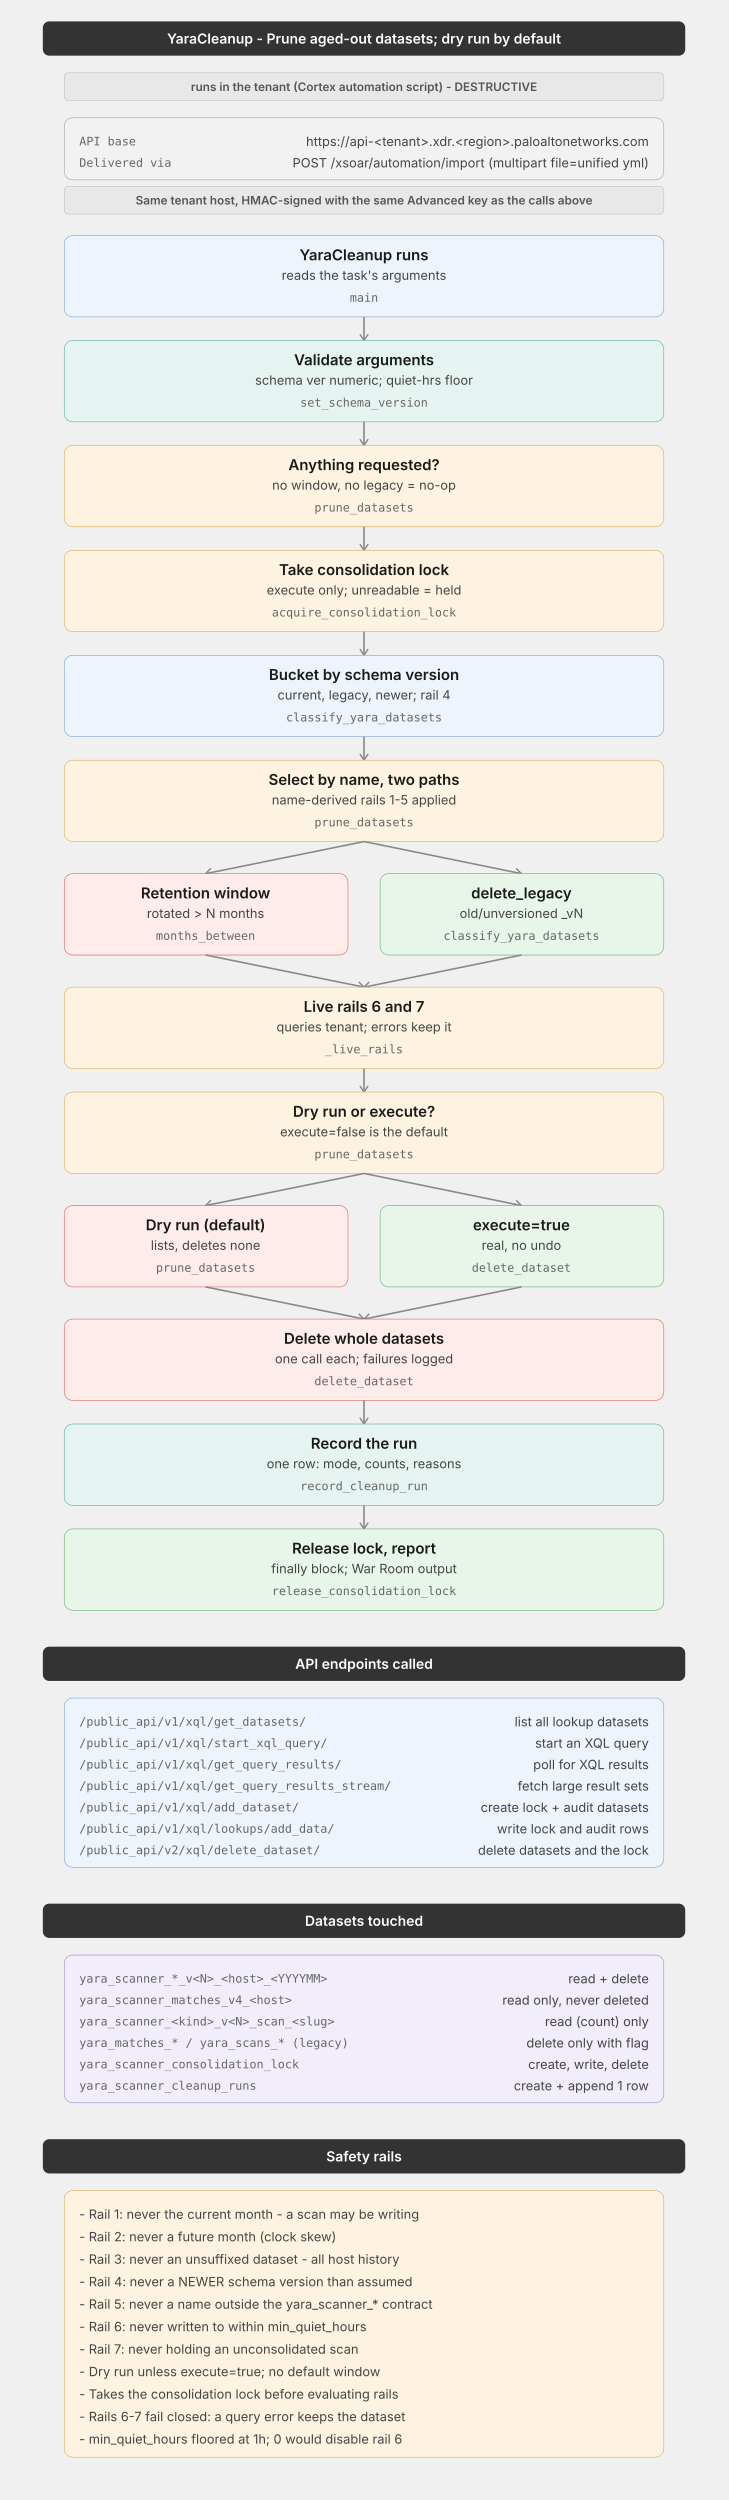
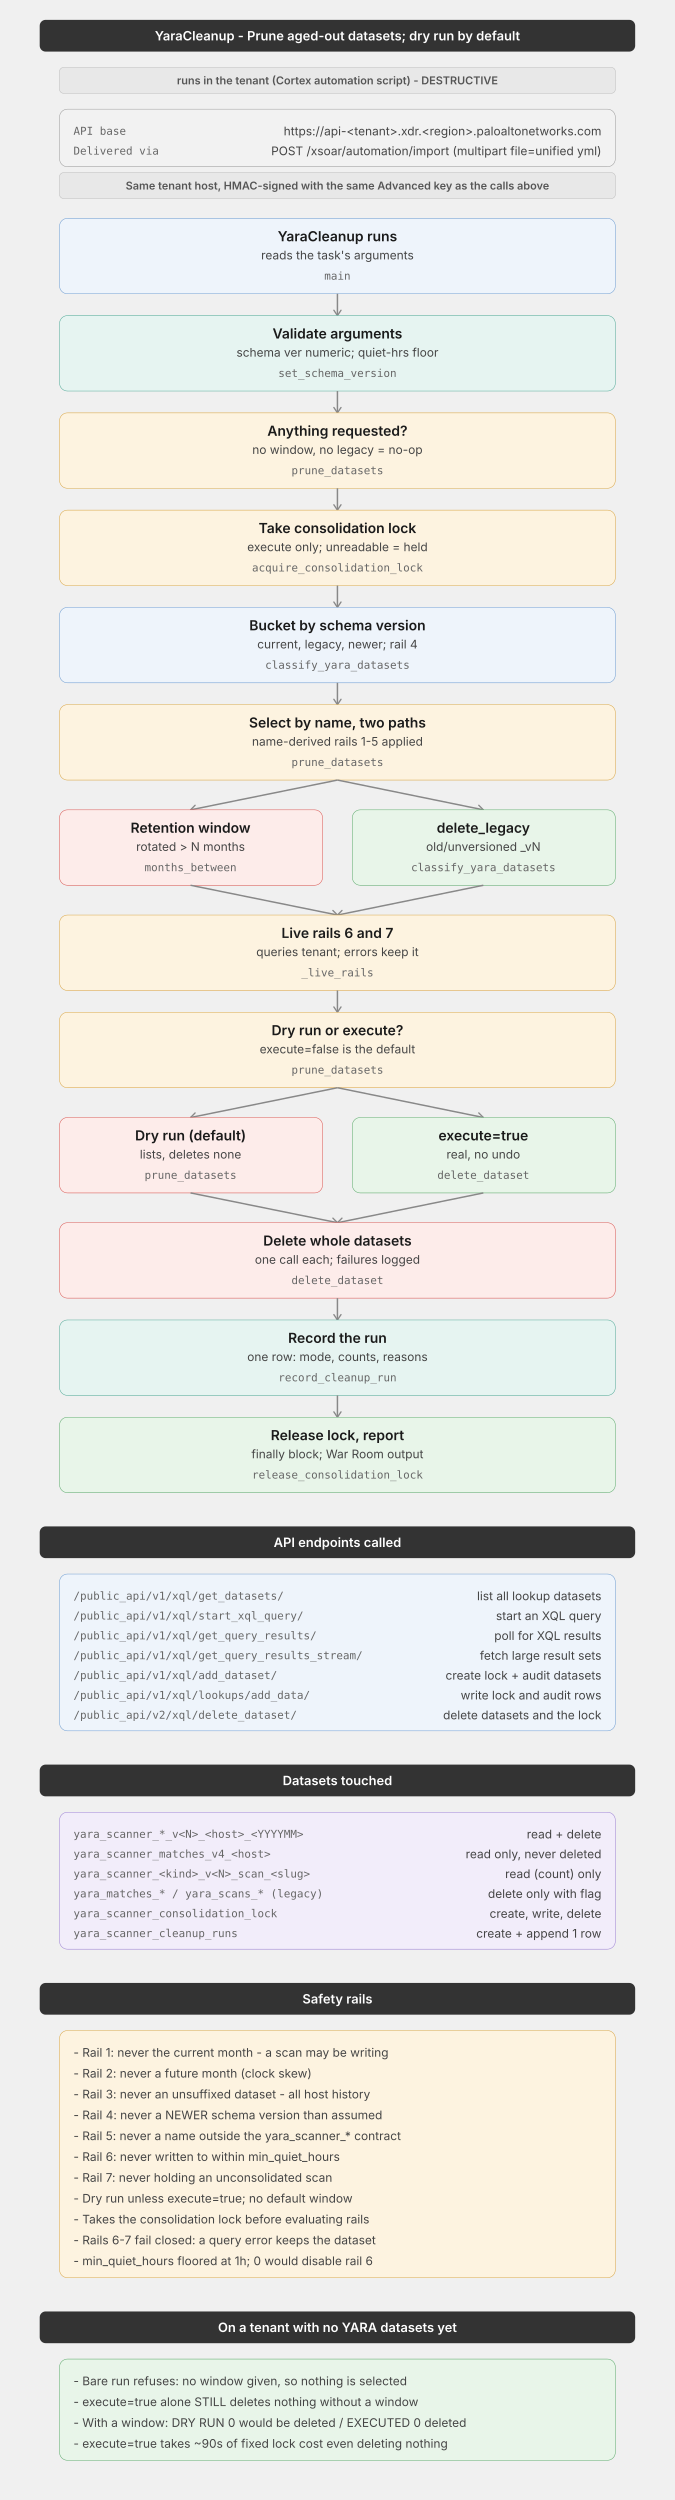
- <svg xmlns="http://www.w3.org/2000/svg" width="680" height="2335" viewBox="0 0 680 2335" role="img">
+ <svg xmlns="http://www.w3.org/2000/svg" width="680" height="2519" viewBox="0 0 680 2519" role="img">
  <defs>
    <marker id="arrow" viewBox="0 0 10 10" refX="8" refY="5" markerWidth="6" markerHeight="6" orient="auto-start-reverse">
      <path d="M2 1L8 5L2 9" fill="none" stroke="#888" stroke-width="1.5" stroke-linecap="round" stroke-linejoin="round" />
    </marker>
  </defs>
  <style>
  text { font-family: -apple-system, BlinkMacSystemFont, "Segoe UI", sans-serif; fill: #1a1a1a; }
  .th { font-size: 14px; font-weight: 600; }
  .ts { font-size: 12px; fill: #444; }
  .fn { font-size: 11px; fill: #666; font-family: ui-monospace, SFMono-Regular, Menlo, monospace; }
  .bandtxt { font-size: 13px; font-weight: 600; fill: #fff; }
  .phase { font-size: 11px; fill: #555; font-weight: 600; }
  .arr { stroke: #888; stroke-width: 1.5; fill: none; }
</style>
  <rect x="40" y="20" width="600" height="32" rx="6" fill="#333" />
  <text class="bandtxt" x="340" y="36" text-anchor="middle" dominant-baseline="central">YaraCleanup  -  Prune aged-out datasets; dry run by default</text>
  <rect x="60" y="68" width="560" height="26" rx="4" fill="#e8e8e8" stroke="#bbb" stroke-width="0.5" />
  <text class="phase" x="340" y="81" text-anchor="middle" dominant-baseline="central">runs in the tenant (Cortex automation script)  -  DESTRUCTIVE</text>
  <rect x="60" y="110" width="560" height="58" rx="8" fill="#f2f2f2" stroke="#999999" stroke-width="0.5" />
  <text class="fn" x="74" y="132" dominant-baseline="central">API base</text>
  <text class="ts" x="606" y="132" text-anchor="end" dominant-baseline="central">https://api-&lt;tenant&gt;.xdr.&lt;region&gt;.paloaltonetworks.com</text>
  <text class="fn" x="74" y="152" dominant-baseline="central">Delivered via</text>
  <text class="ts" x="606" y="152" text-anchor="end" dominant-baseline="central">POST /xsoar/automation/import (multipart file=unified yml)</text>
  <rect x="60" y="174" width="560" height="26" rx="4" fill="#e8e8e8" stroke="#bbb" stroke-width="0.5" />
  <text class="phase" x="340" y="187" text-anchor="middle" dominant-baseline="central">Same tenant host, HMAC-signed with the same Advanced key as the calls above</text>
  <rect x="60" y="220" width="560" height="76" rx="8" fill="#eef4fb" stroke="#6b9bd1" stroke-width="0.5" />
  <text class="th" x="340" y="238" text-anchor="middle" dominant-baseline="central">YaraCleanup runs</text>
  <text class="ts" x="340" y="257" text-anchor="middle" dominant-baseline="central">reads the task's arguments</text>
  <text class="fn" x="340" y="278" text-anchor="middle" dominant-baseline="central">main</text>
  <line x1="340" y1="296" x2="340" y2="318" class="arr" marker-end="url(#arrow)" />
  <rect x="60" y="318" width="560" height="76" rx="8" fill="#e6f4f1" stroke="#4fa896" stroke-width="0.5" />
  <text class="th" x="340" y="336" text-anchor="middle" dominant-baseline="central">Validate arguments</text>
  <text class="ts" x="340" y="355" text-anchor="middle" dominant-baseline="central">schema ver numeric; quiet-hrs floor</text>
  <text class="fn" x="340" y="376" text-anchor="middle" dominant-baseline="central">set_schema_version</text>
  <line x1="340" y1="394" x2="340" y2="416" class="arr" marker-end="url(#arrow)" />
  <rect x="60" y="416" width="560" height="76" rx="8" fill="#fdf3e0" stroke="#d9a441" stroke-width="0.5" />
  <text class="th" x="340" y="434" text-anchor="middle" dominant-baseline="central">Anything requested?</text>
  <text class="ts" x="340" y="453" text-anchor="middle" dominant-baseline="central">no window, no legacy = no-op</text>
  <text class="fn" x="340" y="474" text-anchor="middle" dominant-baseline="central">prune_datasets</text>
  <line x1="340" y1="492" x2="340" y2="514" class="arr" marker-end="url(#arrow)" />
  <rect x="60" y="514" width="560" height="76" rx="8" fill="#fdf3e0" stroke="#d9a441" stroke-width="0.5" />
  <text class="th" x="340" y="532" text-anchor="middle" dominant-baseline="central">Take consolidation lock</text>
  <text class="ts" x="340" y="551" text-anchor="middle" dominant-baseline="central">execute only; unreadable = held</text>
  <text class="fn" x="340" y="572" text-anchor="middle" dominant-baseline="central">acquire_consolidation_lock</text>
  <line x1="340" y1="590" x2="340" y2="612" class="arr" marker-end="url(#arrow)" />
  <rect x="60" y="612" width="560" height="76" rx="8" fill="#eef4fb" stroke="#6b9bd1" stroke-width="0.5" />
  <text class="th" x="340" y="630" text-anchor="middle" dominant-baseline="central">Bucket by schema version</text>
  <text class="ts" x="340" y="649" text-anchor="middle" dominant-baseline="central">current, legacy, newer; rail 4</text>
  <text class="fn" x="340" y="670" text-anchor="middle" dominant-baseline="central">classify_yara_datasets</text>
  <line x1="340" y1="688" x2="340" y2="710" class="arr" marker-end="url(#arrow)" />
  <rect x="60" y="710" width="560" height="76" rx="8" fill="#fdf3e0" stroke="#d9a441" stroke-width="0.5" />
  <text class="th" x="340" y="728" text-anchor="middle" dominant-baseline="central">Select by name, two paths</text>
  <text class="ts" x="340" y="747" text-anchor="middle" dominant-baseline="central">name-derived rails 1-5 applied</text>
  <text class="fn" x="340" y="768" text-anchor="middle" dominant-baseline="central">prune_datasets</text>
  <line x1="340" y1="786" x2="192" y2="816" class="arr" marker-end="url(#arrow)" />
  <line x1="340" y1="786" x2="487" y2="816" class="arr" marker-end="url(#arrow)" />
  <rect x="60" y="816" width="265" height="76" rx="8" fill="#fdecea" stroke="#d9534f" stroke-width="0.5" />
  <text class="th" x="192" y="834" text-anchor="middle" dominant-baseline="central">Retention window</text>
  <text class="ts" x="192" y="853" text-anchor="middle" dominant-baseline="central">rotated &gt; N months</text>
  <text class="fn" x="192" y="874" text-anchor="middle" dominant-baseline="central">months_between</text>
  <rect x="355" y="816" width="265" height="76" rx="8" fill="#e8f5e9" stroke="#5aa96a" stroke-width="0.5" />
  <text class="th" x="487" y="834" text-anchor="middle" dominant-baseline="central">delete_legacy</text>
  <text class="ts" x="487" y="853" text-anchor="middle" dominant-baseline="central">old/unversioned _vN</text>
  <text class="fn" x="487" y="874" text-anchor="middle" dominant-baseline="central">classify_yara_datasets</text>
  <line x1="192" y1="892" x2="340" y2="922" class="arr" marker-end="url(#arrow)" />
  <line x1="487" y1="892" x2="340" y2="922" class="arr" marker-end="url(#arrow)" />
  <rect x="60" y="922" width="560" height="76" rx="8" fill="#fdf3e0" stroke="#d9a441" stroke-width="0.5" />
  <text class="th" x="340" y="940" text-anchor="middle" dominant-baseline="central">Live rails 6 and 7</text>
  <text class="ts" x="340" y="959" text-anchor="middle" dominant-baseline="central">queries tenant; errors keep it</text>
  <text class="fn" x="340" y="980" text-anchor="middle" dominant-baseline="central">_live_rails</text>
  <line x1="340" y1="998" x2="340" y2="1020" class="arr" marker-end="url(#arrow)" />
  <rect x="60" y="1020" width="560" height="76" rx="8" fill="#fdf3e0" stroke="#d9a441" stroke-width="0.5" />
  <text class="th" x="340" y="1038" text-anchor="middle" dominant-baseline="central">Dry run or execute?</text>
  <text class="ts" x="340" y="1057" text-anchor="middle" dominant-baseline="central">execute=false is the default</text>
  <text class="fn" x="340" y="1078" text-anchor="middle" dominant-baseline="central">prune_datasets</text>
  <line x1="340" y1="1096" x2="192" y2="1126" class="arr" marker-end="url(#arrow)" />
  <line x1="340" y1="1096" x2="487" y2="1126" class="arr" marker-end="url(#arrow)" />
  <rect x="60" y="1126" width="265" height="76" rx="8" fill="#fdecea" stroke="#d9534f" stroke-width="0.5" />
  <text class="th" x="192" y="1144" text-anchor="middle" dominant-baseline="central">Dry run (default)</text>
  <text class="ts" x="192" y="1163" text-anchor="middle" dominant-baseline="central">lists, deletes none</text>
  <text class="fn" x="192" y="1184" text-anchor="middle" dominant-baseline="central">prune_datasets</text>
  <rect x="355" y="1126" width="265" height="76" rx="8" fill="#e8f5e9" stroke="#5aa96a" stroke-width="0.5" />
  <text class="th" x="487" y="1144" text-anchor="middle" dominant-baseline="central">execute=true</text>
  <text class="ts" x="487" y="1163" text-anchor="middle" dominant-baseline="central">real, no undo</text>
  <text class="fn" x="487" y="1184" text-anchor="middle" dominant-baseline="central">delete_dataset</text>
  <line x1="192" y1="1202" x2="340" y2="1232" class="arr" marker-end="url(#arrow)" />
  <line x1="487" y1="1202" x2="340" y2="1232" class="arr" marker-end="url(#arrow)" />
  <rect x="60" y="1232" width="560" height="76" rx="8" fill="#fdecea" stroke="#d9534f" stroke-width="0.5" />
  <text class="th" x="340" y="1250" text-anchor="middle" dominant-baseline="central">Delete whole datasets</text>
  <text class="ts" x="340" y="1269" text-anchor="middle" dominant-baseline="central">one call each; failures logged</text>
  <text class="fn" x="340" y="1290" text-anchor="middle" dominant-baseline="central">delete_dataset</text>
  <line x1="340" y1="1308" x2="340" y2="1330" class="arr" marker-end="url(#arrow)" />
  <rect x="60" y="1330" width="560" height="76" rx="8" fill="#e6f4f1" stroke="#4fa896" stroke-width="0.5" />
  <text class="th" x="340" y="1348" text-anchor="middle" dominant-baseline="central">Record the run</text>
  <text class="ts" x="340" y="1367" text-anchor="middle" dominant-baseline="central">one row: mode, counts, reasons</text>
  <text class="fn" x="340" y="1388" text-anchor="middle" dominant-baseline="central">record_cleanup_run</text>
  <line x1="340" y1="1406" x2="340" y2="1428" class="arr" marker-end="url(#arrow)" />
  <rect x="60" y="1428" width="560" height="76" rx="8" fill="#e8f5e9" stroke="#5aa96a" stroke-width="0.5" />
  <text class="th" x="340" y="1446" text-anchor="middle" dominant-baseline="central">Release lock, report</text>
  <text class="ts" x="340" y="1465" text-anchor="middle" dominant-baseline="central">finally block; War Room output</text>
  <text class="fn" x="340" y="1486" text-anchor="middle" dominant-baseline="central">release_consolidation_lock</text>
  <rect x="40" y="1538" width="600" height="32" rx="6" fill="#333" />
  <text class="bandtxt" x="340" y="1554" text-anchor="middle" dominant-baseline="central">API endpoints called</text>
  <rect x="60" y="1586" width="560" height="158" rx="8" fill="#eef4fb" stroke="#6b9bd1" stroke-width="0.5" />
  <text class="fn" x="74" y="1608" dominant-baseline="central">/public_api/v1/xql/get_datasets/</text>
  <text class="ts" x="606" y="1608" text-anchor="end" dominant-baseline="central">list all lookup datasets</text>
  <text class="fn" x="74" y="1628" dominant-baseline="central">/public_api/v1/xql/start_xql_query/</text>
  <text class="ts" x="606" y="1628" text-anchor="end" dominant-baseline="central">start an XQL query</text>
  <text class="fn" x="74" y="1648" dominant-baseline="central">/public_api/v1/xql/get_query_results/</text>
  <text class="ts" x="606" y="1648" text-anchor="end" dominant-baseline="central">poll for XQL results</text>
  <text class="fn" x="74" y="1668" dominant-baseline="central">/public_api/v1/xql/get_query_results_stream/</text>
  <text class="ts" x="606" y="1668" text-anchor="end" dominant-baseline="central">fetch large result sets</text>
  <text class="fn" x="74" y="1688" dominant-baseline="central">/public_api/v1/xql/add_dataset/</text>
  <text class="ts" x="606" y="1688" text-anchor="end" dominant-baseline="central">create lock + audit datasets</text>
  <text class="fn" x="74" y="1708" dominant-baseline="central">/public_api/v1/xql/lookups/add_data/</text>
  <text class="ts" x="606" y="1708" text-anchor="end" dominant-baseline="central">write lock and audit rows</text>
  <text class="fn" x="74" y="1728" dominant-baseline="central">/public_api/v2/xql/delete_dataset/</text>
  <text class="ts" x="606" y="1728" text-anchor="end" dominant-baseline="central">delete datasets and the lock</text>
  <rect x="40" y="1778" width="600" height="32" rx="6" fill="#333" />
  <text class="bandtxt" x="340" y="1794" text-anchor="middle" dominant-baseline="central">Datasets touched</text>
  <rect x="60" y="1826" width="560" height="138" rx="8" fill="#f2edfa" stroke="#9b7fd4" stroke-width="0.5" />
  <text class="fn" x="74" y="1848" dominant-baseline="central">yara_scanner_*_v&lt;N&gt;_&lt;host&gt;_&lt;YYYYMM&gt;</text>
  <text class="ts" x="606" y="1848" text-anchor="end" dominant-baseline="central">read + delete</text>
  <text class="fn" x="74" y="1868" dominant-baseline="central">yara_scanner_matches_v4_&lt;host&gt;</text>
  <text class="ts" x="606" y="1868" text-anchor="end" dominant-baseline="central">read only, never deleted</text>
  <text class="fn" x="74" y="1888" dominant-baseline="central">yara_scanner_&lt;kind&gt;_v&lt;N&gt;_scan_&lt;slug&gt;</text>
  <text class="ts" x="606" y="1888" text-anchor="end" dominant-baseline="central">read (count) only</text>
  <text class="fn" x="74" y="1908" dominant-baseline="central">yara_matches_* / yara_scans_* (legacy)</text>
  <text class="ts" x="606" y="1908" text-anchor="end" dominant-baseline="central">delete only with flag</text>
  <text class="fn" x="74" y="1928" dominant-baseline="central">yara_scanner_consolidation_lock</text>
  <text class="ts" x="606" y="1928" text-anchor="end" dominant-baseline="central">create, write, delete</text>
  <text class="fn" x="74" y="1948" dominant-baseline="central">yara_scanner_cleanup_runs</text>
  <text class="ts" x="606" y="1948" text-anchor="end" dominant-baseline="central">create + append 1 row</text>
  <rect x="40" y="1998" width="600" height="32" rx="6" fill="#333" />
  <text class="bandtxt" x="340" y="2014" text-anchor="middle" dominant-baseline="central">Safety rails</text>
  <rect x="60" y="2046" width="560" height="249" rx="8" fill="#fdf3e0" stroke="#d9a441" stroke-width="0.5" />
  <text class="ts" x="74" y="2068" dominant-baseline="central">- Rail 1: never the current month - a scan may be writing</text>
  <text class="ts" x="74" y="2089" dominant-baseline="central">- Rail 2: never a future month (clock skew)</text>
  <text class="ts" x="74" y="2110" dominant-baseline="central">- Rail 3: never an unsuffixed dataset - all host history</text>
  <text class="ts" x="74" y="2131" dominant-baseline="central">- Rail 4: never a NEWER schema version than assumed</text>
  <text class="ts" x="74" y="2152" dominant-baseline="central">- Rail 5: never a name outside the yara_scanner_* contract</text>
  <text class="ts" x="74" y="2173" dominant-baseline="central">- Rail 6: never written to within min_quiet_hours</text>
  <text class="ts" x="74" y="2194" dominant-baseline="central">- Rail 7: never holding an unconsolidated scan</text>
  <text class="ts" x="74" y="2215" dominant-baseline="central">- Dry run unless execute=true; no default window</text>
  <text class="ts" x="74" y="2236" dominant-baseline="central">- Takes the consolidation lock before evaluating rails</text>
  <text class="ts" x="74" y="2257" dominant-baseline="central">- Rails 6-7 fail closed: a query error keeps the dataset</text>
  <text class="ts" x="74" y="2278" dominant-baseline="central">- min_quiet_hours floored at 1h; 0 would disable rail 6</text>
+   <rect x="40" y="2329" width="600" height="32" rx="6" fill="#333" />
+   <text class="bandtxt" x="340" y="2345" text-anchor="middle" dominant-baseline="central">On a tenant with no YARA datasets yet</text>
+   <rect x="60" y="2377" width="560" height="102" rx="8" fill="#e8f5e9" stroke="#5aa96a" stroke-width="0.5" />
+   <text class="ts" x="74" y="2399" dominant-baseline="central">- Bare run refuses: no window given, so nothing is selected</text>
+   <text class="ts" x="74" y="2420" dominant-baseline="central">- execute=true alone STILL deletes nothing without a window</text>
+   <text class="ts" x="74" y="2441" dominant-baseline="central">- With a window: DRY RUN 0 would be deleted / EXECUTED 0 deleted</text>
+   <text class="ts" x="74" y="2462" dominant-baseline="central">- execute=true takes ~90s of fixed lock cost even deleting nothing</text>
</svg>
